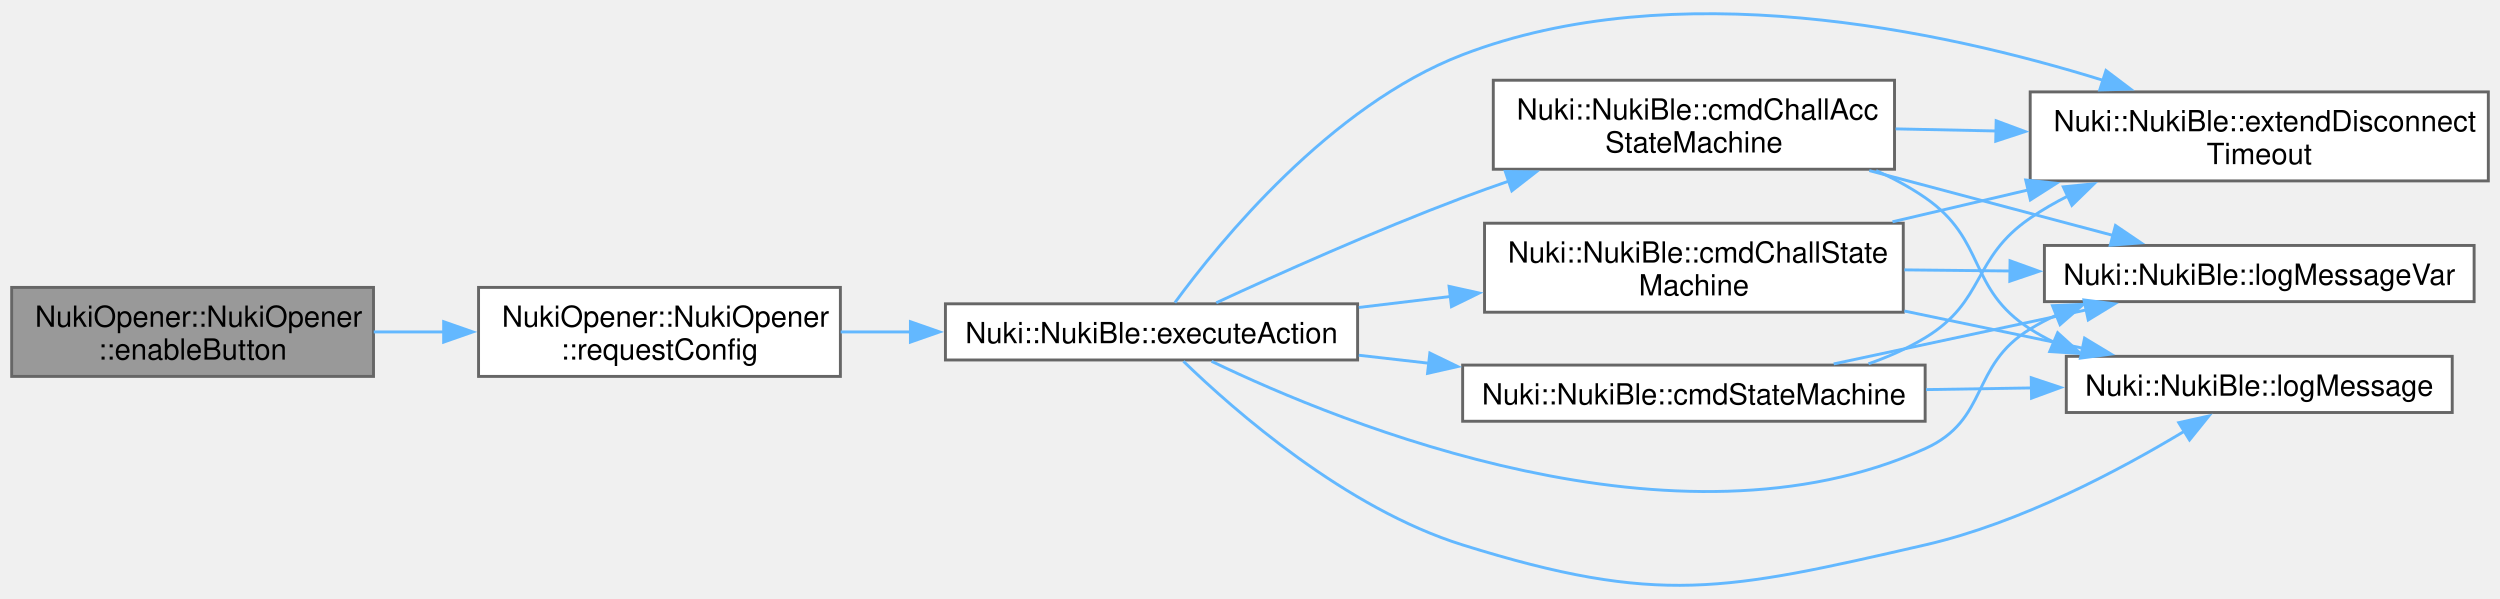
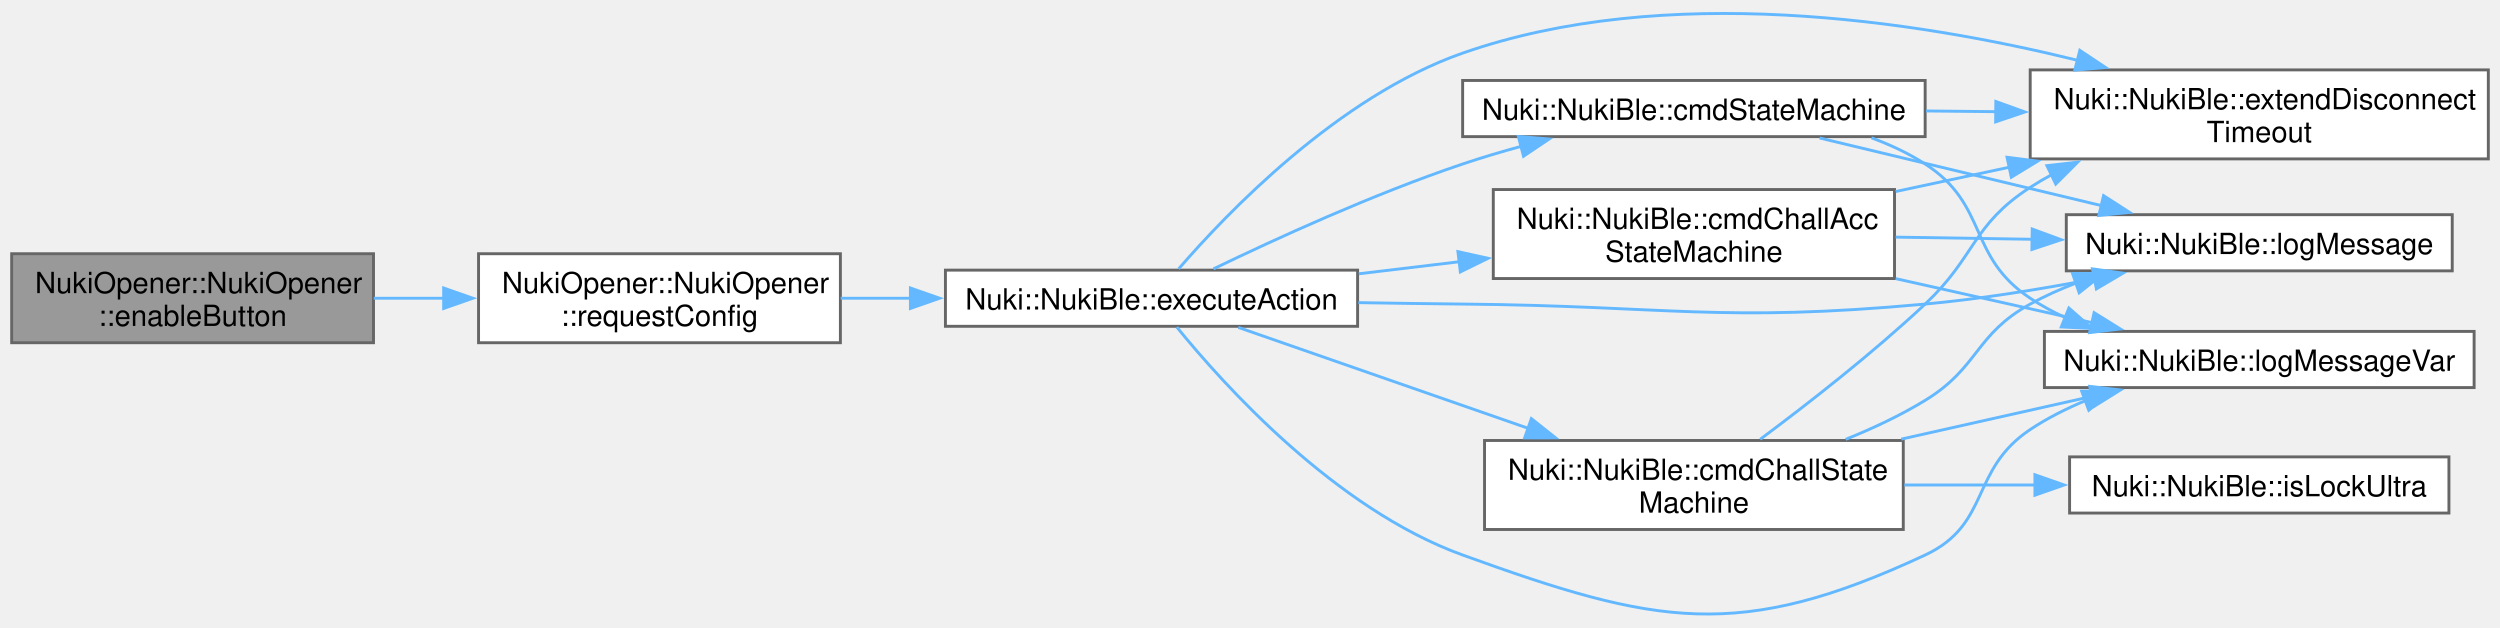
- <svg xmlns="http://www.w3.org/2000/svg" xmlns:xlink="http://www.w3.org/1999/xlink" width="857pt" height="205pt" viewBox="0.00 0.00 856.75 204.75">
-   <g id="graph0" class="graph" transform="scale(1 1) rotate(0) translate(4 200.75)">
+ <svg xmlns="http://www.w3.org/2000/svg" xmlns:xlink="http://www.w3.org/1999/xlink" width="857pt" height="215pt" viewBox="0.00 0.00 856.75 214.53">
+   <g id="graph0" class="graph" transform="scale(1 1) rotate(0) translate(4 210.53)">
    <g id="Node000001" class="node">
      <g id="a_Node000001">
        <a xlink:title="Gets the current config from the opener, updates the enable button parameter and sends the new config...">
-           <polygon fill="#999999" stroke="#666666" points="124,-102.35 0,-102.35 0,-71.85 124,-71.85 124,-102.35" />
-           <text text-anchor="start" x="8" y="-88.85" font-family="Helvetica,sans-Serif" font-size="10.00">NukiOpener::NukiOpener</text>
-           <text text-anchor="middle" x="62" y="-77.6" font-family="Helvetica,sans-Serif" font-size="10.00">::enableButton</text>
+           <polygon fill="#999999" stroke="#666666" points="124,-123.78 0,-123.78 0,-93.28 124,-93.28 124,-123.78" />
+           <text text-anchor="start" x="8" y="-110.28" font-family="Helvetica,sans-Serif" font-size="10.00">NukiOpener::NukiOpener</text>
+           <text text-anchor="middle" x="62" y="-99.03" font-family="Helvetica,sans-Serif" font-size="10.00">::enableButton</text>
        </a>
      </g>
    </g>
    <g id="Node000002" class="node">
      <g id="a_Node000002">
        <a xlink:href="class_nuki_opener_1_1_nuki_opener.html#ae0e0e3fef5bdadbbfe58d2eaa74f74dc" target="_top" xlink:title="Requests config from Opener via BLE.">
-           <polygon fill="white" stroke="#666666" points="284,-102.35 160,-102.35 160,-71.85 284,-71.85 284,-102.35" />
-           <text text-anchor="start" x="168" y="-88.85" font-family="Helvetica,sans-Serif" font-size="10.00">NukiOpener::NukiOpener</text>
-           <text text-anchor="middle" x="222" y="-77.6" font-family="Helvetica,sans-Serif" font-size="10.00">::requestConfig</text>
+           <polygon fill="white" stroke="#666666" points="284,-123.78 160,-123.78 160,-93.28 284,-93.28 284,-123.78" />
+           <text text-anchor="start" x="168" y="-110.28" font-family="Helvetica,sans-Serif" font-size="10.00">NukiOpener::NukiOpener</text>
+           <text text-anchor="middle" x="222" y="-99.03" font-family="Helvetica,sans-Serif" font-size="10.00">::requestConfig</text>
        </a>
      </g>
    </g>
    <g id="edge1_Node000001_Node000002" class="edge">
      <g id="a_edge1_Node000001_Node000002">
        <a xlink:title=" ">
-           <path fill="none" stroke="#63b8ff" d="M124.09,-87.1C132,-87.1 140.16,-87.1 148.23,-87.1" />
-           <polygon fill="#63b8ff" stroke="#63b8ff" points="148.04,-90.6 158.04,-87.1 148.04,-83.6 148.04,-90.6" />
+           <path fill="none" stroke="#63b8ff" d="M124.09,-108.53C132,-108.53 140.16,-108.53 148.23,-108.53" />
+           <polygon fill="#63b8ff" stroke="#63b8ff" points="148.04,-112.03 158.04,-108.53 148.04,-105.03 148.04,-112.03" />
        </a>
      </g>
    </g>
    <g id="Node000003" class="node">
      <g id="a_Node000003">
        <a xlink:href="class_nuki_1_1_nuki_ble.html#af1f1e299e8d97e053bba80e92ba285d6" target="_top" xlink:title=" ">
-           <polygon fill="white" stroke="#666666" points="461.25,-96.73 320,-96.73 320,-77.48 461.25,-77.48 461.25,-96.73" />
-           <text text-anchor="middle" x="390.62" y="-83.23" font-family="Helvetica,sans-Serif" font-size="10.00">Nuki::NukiBle::executeAction</text>
+           <polygon fill="white" stroke="#666666" points="461.25,-118.16 320,-118.16 320,-98.91 461.25,-98.91 461.25,-118.16" />
+           <text text-anchor="middle" x="390.62" y="-104.66" font-family="Helvetica,sans-Serif" font-size="10.00">Nuki::NukiBle::executeAction</text>
        </a>
      </g>
    </g>
    <g id="edge2_Node000002_Node000003" class="edge">
      <g id="a_edge2_Node000002_Node000003">
        <a xlink:title=" ">
-           <path fill="none" stroke="#63b8ff" d="M284.1,-87.1C291.93,-87.1 300.04,-87.1 308.12,-87.1" />
-           <polygon fill="#63b8ff" stroke="#63b8ff" points="308,-90.6 318,-87.1 308,-83.6 308,-90.6" />
+           <path fill="none" stroke="#63b8ff" d="M284.1,-108.53C291.93,-108.53 300.04,-108.53 308.12,-108.53" />
+           <polygon fill="#63b8ff" stroke="#63b8ff" points="308,-112.03 318,-108.53 308,-105.03 308,-112.03" />
        </a>
      </g>
    </g>
    <g id="Node000004" class="node">
      <g id="a_Node000004">
        <a xlink:href="class_nuki_1_1_nuki_ble.html#ada0f3beebd95d35c122e25dd3f9eb886" target="_top" xlink:title=" ">
-           <polygon fill="white" stroke="#666666" points="645.25,-173.35 507.75,-173.35 507.75,-142.85 645.25,-142.85 645.25,-173.35" />
-           <text text-anchor="start" x="515.75" y="-159.85" font-family="Helvetica,sans-Serif" font-size="10.00">Nuki::NukiBle::cmdChallAcc</text>
-           <text text-anchor="middle" x="576.5" y="-148.6" font-family="Helvetica,sans-Serif" font-size="10.00">StateMachine</text>
+           <polygon fill="white" stroke="#666666" points="645.25,-145.78 507.75,-145.78 507.75,-115.28 645.25,-115.28 645.25,-145.78" />
+           <text text-anchor="start" x="515.75" y="-132.28" font-family="Helvetica,sans-Serif" font-size="10.00">Nuki::NukiBle::cmdChallAcc</text>
+           <text text-anchor="middle" x="576.5" y="-121.03" font-family="Helvetica,sans-Serif" font-size="10.00">StateMachine</text>
        </a>
      </g>
    </g>
    <g id="edge3_Node000003_Node000004" class="edge">
      <g id="a_edge3_Node000003_Node000004">
        <a xlink:title=" ">
-           <path fill="none" stroke="#63b8ff" d="M412.81,-97.09C433.95,-106.87 467.49,-121.9 497.25,-133.1 502.46,-135.06 507.89,-137 513.37,-138.89" />
-           <polygon fill="#63b8ff" stroke="#63b8ff" points="511.86,-142.08 522.46,-141.95 514.1,-135.44 511.86,-142.08" />
+           <path fill="none" stroke="#63b8ff" d="M461.66,-116.91C472.93,-118.26 484.66,-119.66 496.13,-121.04" />
+           <polygon fill="#63b8ff" stroke="#63b8ff" points="495.63,-124.5 505.97,-122.21 496.46,-117.55 495.63,-124.5" />
        </a>
      </g>
    </g>
    <g id="Node000005" class="node">
      <g id="a_Node000005">
        <a xlink:href="class_nuki_1_1_nuki_ble.html#a6e8fca90c04249660dce6cb993eb4495" target="_top" xlink:title=" ">
-           <polygon fill="white" stroke="#666666" points="848.75,-169.35 691.75,-169.35 691.75,-138.85 848.75,-138.85 848.75,-169.35" />
-           <text text-anchor="start" x="699.75" y="-155.85" font-family="Helvetica,sans-Serif" font-size="10.00">Nuki::NukiBle::extendDisconnect</text>
-           <text text-anchor="middle" x="770.25" y="-144.6" font-family="Helvetica,sans-Serif" font-size="10.00">Timeout</text>
-         </a>
-       </g>
-     </g>
-     <g id="edge15_Node000003_Node000005" class="edge">
-       <g id="a_edge15_Node000003_Node000005">
-         <a xlink:title=" ">
-           <path fill="none" stroke="#63b8ff" d="M398.64,-97.14C413.79,-117.83 451.89,-164.7 497.25,-182.1 569.76,-209.91 660.67,-190.75 716.86,-173.28" />
-           <polygon fill="#63b8ff" stroke="#63b8ff" points="717.72,-176.68 726.18,-170.29 715.58,-170.02 717.72,-176.68" />
+           <polygon fill="white" stroke="#666666" points="848.75,-186.78 691.75,-186.78 691.75,-156.28 848.75,-156.28 848.75,-186.78" />
+           <text text-anchor="start" x="699.75" y="-173.28" font-family="Helvetica,sans-Serif" font-size="10.00">Nuki::NukiBle::extendDisconnect</text>
+           <text text-anchor="middle" x="770.25" y="-162.03" font-family="Helvetica,sans-Serif" font-size="10.00">Timeout</text>
+         </a>
+       </g>
+     </g>
+     <g id="edge16_Node000003_Node000005" class="edge">
+       <g id="a_edge16_Node000003_Node000005">
+         <a xlink:title=" ">
+           <path fill="none" stroke="#63b8ff" d="M399.91,-118.58C416.2,-137.45 454.56,-177.63 497.25,-192.53 566.63,-216.76 651.82,-203.9 708.18,-190.02" />
+           <polygon fill="#63b8ff" stroke="#63b8ff" points="708.76,-193.48 717.58,-187.61 707.03,-186.7 708.76,-193.48" />
        </a>
      </g>
    </g>
    <g id="Node000006" class="node">
      <g id="a_Node000006">
        <a xlink:href="class_nuki_1_1_nuki_ble.html#ac7ce691d9c3e586474655d1663eb2e20" target="_top" xlink:title=" ">
-           <polygon fill="white" stroke="#666666" points="836.38,-78.73 704.12,-78.73 704.12,-59.48 836.38,-59.48 836.38,-78.73" />
-           <text text-anchor="middle" x="770.25" y="-65.23" font-family="Helvetica,sans-Serif" font-size="10.00">Nuki::NukiBle::logMessage</text>
-         </a>
-       </g>
-     </g>
-     <g id="edge16_Node000003_Node000006" class="edge">
-       <g id="a_edge16_Node000003_Node000006">
-         <a xlink:title=" ">
-           <path fill="none" stroke="#63b8ff" d="M401.56,-77.03C419.03,-60.1 457.24,-26.58 497.25,-14.1 564.5,6.88 587.09,1.66 655.75,-14.1 688.36,-21.59 722.48,-39.73 744.69,-53.14" />
-           <polygon fill="#63b8ff" stroke="#63b8ff" points="742.66,-56 753,-58.3 746.35,-50.06 742.66,-56" />
+           <polygon fill="white" stroke="#666666" points="836.38,-137.16 704.12,-137.16 704.12,-117.91 836.38,-117.91 836.38,-137.16" />
+           <text text-anchor="middle" x="770.25" y="-123.66" font-family="Helvetica,sans-Serif" font-size="10.00">Nuki::NukiBle::logMessage</text>
+         </a>
+       </g>
+     </g>
+     <g id="edge17_Node000003_Node000006" class="edge">
+       <g id="a_edge17_Node000003_Node000006">
+         <a xlink:title=" ">
+           <path fill="none" stroke="#63b8ff" d="M461.51,-107.02C473.43,-106.82 485.7,-106.64 497.25,-106.53 567.69,-105.87 585.6,-100.1 655.75,-106.53 674.84,-108.28 695.51,-111.66 713.91,-115.2" />
+           <polygon fill="#63b8ff" stroke="#63b8ff" points="713.07,-118.6 723.56,-117.12 714.43,-111.73 713.07,-118.6" />
        </a>
      </g>
    </g>
    <g id="Node000007" class="node">
      <g id="a_Node000007">
        <a xlink:href="class_nuki_1_1_nuki_ble.html#af3650133f46aeca48a5f01b95d23ab71" target="_top" xlink:title=" ">
-           <polygon fill="white" stroke="#666666" points="843.88,-116.73 696.62,-116.73 696.62,-97.48 843.88,-97.48 843.88,-116.73" />
-           <text text-anchor="middle" x="770.25" y="-103.23" font-family="Helvetica,sans-Serif" font-size="10.00">Nuki::NukiBle::logMessageVar</text>
-         </a>
-       </g>
-     </g>
-     <g id="edge17_Node000003_Node000007" class="edge">
-       <g id="a_edge17_Node000003_Node000007">
-         <a xlink:title=" ">
-           <path fill="none" stroke="#63b8ff" d="M411.2,-77.03C456.43,-55.24 570.83,-8.66 655.75,-47.1 677.84,-57.1 671.02,-75.52 691.75,-88.1 694.68,-89.88 697.76,-91.49 700.94,-92.95" />
-           <polygon fill="#63b8ff" stroke="#63b8ff" points="699.38,-96.09 709.97,-96.55 701.98,-89.59 699.38,-96.09" />
+           <polygon fill="white" stroke="#666666" points="843.88,-97.16 696.62,-97.16 696.62,-77.91 843.88,-77.91 843.88,-97.16" />
+           <text text-anchor="middle" x="770.25" y="-83.66" font-family="Helvetica,sans-Serif" font-size="10.00">Nuki::NukiBle::logMessageVar</text>
+         </a>
+       </g>
+     </g>
+     <g id="edge18_Node000003_Node000007" class="edge">
+       <g id="a_edge18_Node000003_Node000007">
+         <a xlink:title=" ">
+           <path fill="none" stroke="#63b8ff" d="M399.3,-98.62C415.11,-79.14 453.49,-36.37 497.25,-20.53 563.49,3.44 591.92,9.27 655.75,-20.53 678.33,-31.08 671,-49.73 691.75,-63.53 697.6,-67.42 704.11,-70.71 710.8,-73.48" />
+           <polygon fill="#63b8ff" stroke="#63b8ff" points="709.39,-76.69 719.99,-76.89 711.83,-70.13 709.39,-76.69" />
        </a>
      </g>
    </g>
    <g id="Node000008" class="node">
      <g id="a_Node000008">
        <a xlink:href="class_nuki_1_1_nuki_ble.html#a59169a9f492793762e3c6ba39b611b07" target="_top" xlink:title=" ">
-           <polygon fill="white" stroke="#666666" points="648.25,-124.35 504.75,-124.35 504.75,-93.85 648.25,-93.85 648.25,-124.35" />
-           <text text-anchor="start" x="512.75" y="-110.85" font-family="Helvetica,sans-Serif" font-size="10.00">Nuki::NukiBle::cmdChallState</text>
-           <text text-anchor="middle" x="576.5" y="-99.6" font-family="Helvetica,sans-Serif" font-size="10.00">Machine</text>
+           <polygon fill="white" stroke="#666666" points="648.25,-59.78 504.75,-59.78 504.75,-29.28 648.25,-29.28 648.25,-59.78" />
+           <text text-anchor="start" x="512.75" y="-46.28" font-family="Helvetica,sans-Serif" font-size="10.00">Nuki::NukiBle::cmdChallState</text>
+           <text text-anchor="middle" x="576.5" y="-35.03" font-family="Helvetica,sans-Serif" font-size="10.00">Machine</text>
        </a>
      </g>
    </g>
    <g id="edge7_Node000003_Node000008" class="edge">
      <g id="a_edge7_Node000003_Node000008">
        <a xlink:title=" ">
-           <path fill="none" stroke="#63b8ff" d="M461.66,-95.48C471.95,-96.71 482.62,-97.99 493.13,-99.25" />
-           <polygon fill="#63b8ff" stroke="#63b8ff" points="492.59,-102.71 502.93,-100.42 493.42,-95.76 492.59,-102.71" />
+           <path fill="none" stroke="#63b8ff" d="M420.36,-98.53C446.85,-89.31 486.93,-75.36 519.71,-63.95" />
+           <polygon fill="#63b8ff" stroke="#63b8ff" points="520.8,-67.28 529.09,-60.69 518.49,-60.67 520.8,-67.28" />
+         </a>
+       </g>
+     </g>
+     <g id="Node000010" class="node">
+       <g id="a_Node000010">
+         <a xlink:href="class_nuki_1_1_nuki_ble.html#ad135bb1455665decfddff67772c1d411" target="_top" xlink:title=" ">
+           <polygon fill="white" stroke="#666666" points="655.75,-183.16 497.25,-183.16 497.25,-163.91 655.75,-163.91 655.75,-183.16" />
+           <text text-anchor="middle" x="576.5" y="-169.66" font-family="Helvetica,sans-Serif" font-size="10.00">Nuki::NukiBle::cmdStateMachine</text>
+         </a>
+       </g>
+     </g>
+     <g id="edge12_Node000003_Node000010" class="edge">
+       <g id="a_edge12_Node000003_Node000010">
+         <a xlink:title=" ">
+           <path fill="none" stroke="#63b8ff" d="M411.86,-118.59C432.82,-128.72 466.73,-144.27 497.25,-154.53 503.77,-156.73 510.68,-158.78 517.58,-160.66" />
+           <polygon fill="#63b8ff" stroke="#63b8ff" points="516.34,-163.96 526.9,-163.1 518.11,-157.19 516.34,-163.96" />
+         </a>
+       </g>
+     </g>
+     <g id="edge4_Node000004_Node000005" class="edge">
+       <g id="a_edge4_Node000004_Node000005">
+         <a xlink:title=" ">
+           <path fill="none" stroke="#63b8ff" d="M645.64,-145.1C658.34,-147.82 671.75,-150.69 684.87,-153.49" />
+           <polygon fill="#63b8ff" stroke="#63b8ff" points="683.81,-156.84 694.32,-155.51 685.27,-150 683.81,-156.84" />
+         </a>
+       </g>
+     </g>
+     <g id="edge5_Node000004_Node000006" class="edge">
+       <g id="a_edge5_Node000004_Node000006">
+         <a xlink:title=" ">
+           <path fill="none" stroke="#63b8ff" d="M645.64,-129.47C660.89,-129.23 677.16,-128.97 692.72,-128.73" />
+           <polygon fill="#63b8ff" stroke="#63b8ff" points="692.44,-132.24 702.38,-128.58 692.33,-125.24 692.44,-132.24" />
+         </a>
+       </g>
+     </g>
+     <g id="edge6_Node000004_Node000007" class="edge">
+       <g id="a_edge6_Node000004_Node000007">
+         <a xlink:title=" ">
+           <path fill="none" stroke="#63b8ff" d="M645.64,-115.25C667.73,-110.3 691.95,-104.87 713.07,-100.13" />
+           <polygon fill="#63b8ff" stroke="#63b8ff" points="713.65,-103.59 722.64,-97.99 712.11,-96.76 713.65,-103.59" />
+         </a>
+       </g>
+     </g>
+     <g id="edge8_Node000008_Node000005" class="edge">
+       <g id="a_edge8_Node000008_Node000005">
+         <a xlink:title=" ">
+           <path fill="none" stroke="#63b8ff" d="M599.22,-60.19C615.38,-72.21 637.68,-89.57 655.75,-106.53 673.18,-122.91 671.68,-133.53 691.75,-146.53 694.14,-148.08 696.63,-149.54 699.19,-150.91" />
+           <polygon fill="#63b8ff" stroke="#63b8ff" points="697.48,-153.97 708.01,-155.15 700.51,-147.66 697.48,-153.97" />
+         </a>
+       </g>
+     </g>
+     <g id="edge10_Node000008_Node000006" class="edge">
+       <g id="a_edge10_Node000008_Node000006">
+         <a xlink:title=" ">
+           <path fill="none" stroke="#63b8ff" d="M628.52,-60.17C637.88,-63.94 647.34,-68.4 655.75,-73.53 674.27,-84.85 672.74,-96.06 691.75,-106.53 696.74,-109.28 702.1,-111.68 707.6,-113.78" />
+           <polygon fill="#63b8ff" stroke="#63b8ff" points="706.25,-117.02 716.84,-116.97 708.53,-110.4 706.25,-117.02" />
+         </a>
+       </g>
+     </g>
+     <g id="edge11_Node000008_Node000007" class="edge">
+       <g id="a_edge11_Node000008_Node000007">
+         <a xlink:title=" ">
+           <path fill="none" stroke="#63b8ff" d="M647.54,-60.24C669.11,-65.08 692.57,-70.34 713.09,-74.94" />
+           <polygon fill="#63b8ff" stroke="#63b8ff" points="712.15,-78.32 722.67,-77.09 713.68,-71.49 712.15,-78.32" />
        </a>
      </g>
    </g>
    <g id="Node000009" class="node">
      <g id="a_Node000009">
-         <a xlink:href="class_nuki_1_1_nuki_ble.html#ad135bb1455665decfddff67772c1d411" target="_top" xlink:title=" ">
-           <polygon fill="white" stroke="#666666" points="655.75,-75.73 497.25,-75.73 497.25,-56.48 655.75,-56.48 655.75,-75.73" />
-           <text text-anchor="middle" x="576.5" y="-62.23" font-family="Helvetica,sans-Serif" font-size="10.00">Nuki::NukiBle::cmdStateMachine</text>
-         </a>
-       </g>
-     </g>
-     <g id="edge11_Node000003_Node000009" class="edge">
-       <g id="a_edge11_Node000003_Node000009">
-         <a xlink:title=" ">
-           <path fill="none" stroke="#63b8ff" d="M461.66,-79.1C469.53,-78.21 477.62,-77.28 485.69,-76.36" />
-           <polygon fill="#63b8ff" stroke="#63b8ff" points="486.01,-79.85 495.55,-75.23 485.22,-72.89 486.01,-79.85" />
-         </a>
-       </g>
-     </g>
-     <g id="edge4_Node000004_Node000005" class="edge">
-       <g id="a_edge4_Node000004_Node000005">
-         <a xlink:title=" ">
-           <path fill="none" stroke="#63b8ff" d="M645.64,-156.68C656.79,-156.45 668.47,-156.2 680.03,-155.96" />
-           <polygon fill="#63b8ff" stroke="#63b8ff" points="680.08,-159.46 690.01,-155.76 679.94,-152.46 680.08,-159.46" />
-         </a>
-       </g>
-     </g>
-     <g id="edge5_Node000004_Node000006" class="edge">
-       <g id="a_edge5_Node000004_Node000006">
-         <a xlink:title=" ">
-           <path fill="none" stroke="#63b8ff" d="M638.97,-142.38C644.88,-139.73 650.58,-136.66 655.75,-133.1 676.85,-118.58 670.16,-101.89 691.75,-88.1 694.34,-86.45 697.07,-84.94 699.88,-83.56" />
-           <polygon fill="#63b8ff" stroke="#63b8ff" points="701.16,-86.82 709.01,-79.7 698.44,-80.37 701.16,-86.82" />
-         </a>
-       </g>
-     </g>
-     <g id="edge6_Node000004_Node000007" class="edge">
-       <g id="a_edge6_Node000004_Node000007">
-         <a xlink:title=" ">
-           <path fill="none" stroke="#63b8ff" d="M636.6,-142.38C663.44,-135.25 694.81,-126.9 720.3,-120.12" />
-           <polygon fill="#63b8ff" stroke="#63b8ff" points="720.97,-123.56 729.74,-117.61 719.18,-116.8 720.97,-123.56" />
-         </a>
-       </g>
-     </g>
-     <g id="edge8_Node000008_Node000005" class="edge">
-       <g id="a_edge8_Node000008_Node000005">
-         <a xlink:title=" ">
-           <path fill="none" stroke="#63b8ff" d="M644.56,-124.84C659.6,-128.37 675.68,-132.14 691.12,-135.77" />
-           <polygon fill="#63b8ff" stroke="#63b8ff" points="690.21,-139.15 700.75,-138.03 691.81,-132.33 690.21,-139.15" />
-         </a>
-       </g>
-     </g>
-     <g id="edge9_Node000008_Node000006" class="edge">
-       <g id="a_edge9_Node000008_Node000006">
-         <a xlink:title=" ">
-           <path fill="none" stroke="#63b8ff" d="M648.63,-94.26C668.76,-90.06 690.46,-85.54 709.83,-81.5" />
-           <polygon fill="#63b8ff" stroke="#63b8ff" points="710.38,-84.96 719.45,-79.49 708.95,-78.11 710.38,-84.96" />
-         </a>
-       </g>
-     </g>
-     <g id="edge10_Node000008_Node000007" class="edge">
-       <g id="a_edge10_Node000008_Node000007">
-         <a xlink:title=" ">
-           <path fill="none" stroke="#63b8ff" d="M648.63,-108.36C660.42,-108.24 672.75,-108.11 684.83,-107.98" />
-           <polygon fill="#63b8ff" stroke="#63b8ff" points="684.84,-111.48 694.8,-107.88 684.76,-104.48 684.84,-111.48" />
-         </a>
-       </g>
-     </g>
-     <g id="edge12_Node000009_Node000005" class="edge">
-       <g id="a_edge12_Node000009_Node000005">
-         <a xlink:title=" ">
-           <path fill="none" stroke="#63b8ff" d="M636.34,-76.18C643.14,-78.55 649.77,-81.48 655.75,-85.1 676.5,-97.66 671.71,-112.44 691.75,-126.1 695.85,-128.9 700.26,-131.45 704.83,-133.77" />
-           <polygon fill="#63b8ff" stroke="#63b8ff" points="703.08,-136.82 713.62,-137.86 706.03,-130.47 703.08,-136.82" />
-         </a>
-       </g>
-     </g>
-     <g id="edge13_Node000009_Node000006" class="edge">
-       <g id="a_edge13_Node000009_Node000006">
-         <a xlink:title=" ">
-           <path fill="none" stroke="#63b8ff" d="M656.05,-67.33C668.04,-67.52 680.4,-67.71 692.36,-67.9" />
-           <polygon fill="#63b8ff" stroke="#63b8ff" points="692.1,-71.4 702.16,-68.05 692.21,-64.4 692.1,-71.4" />
-         </a>
-       </g>
-     </g>
-     <g id="edge14_Node000009_Node000007" class="edge">
-       <g id="a_edge14_Node000009_Node000007">
-         <a xlink:title=" ">
-           <path fill="none" stroke="#63b8ff" d="M624.41,-76.13C650.52,-81.72 683.27,-88.72 711.01,-94.65" />
-           <polygon fill="#63b8ff" stroke="#63b8ff" points="710.17,-98.05 720.68,-96.72 711.64,-91.2 710.17,-98.05" />
+         <a xlink:href="class_nuki_1_1_nuki_ble.html#a25207bb564a4b54b8dd8c872177b53a7" target="_top" xlink:title="Returns if BLE is pairing/paired/connected with a Smart Lock Ultra.">
+           <polygon fill="white" stroke="#666666" points="835.25,-54.16 705.25,-54.16 705.25,-34.91 835.25,-34.91 835.25,-54.16" />
+           <text text-anchor="middle" x="770.25" y="-40.66" font-family="Helvetica,sans-Serif" font-size="10.00">Nuki::NukiBle::isLockUltra</text>
+         </a>
+       </g>
+     </g>
+     <g id="edge9_Node000008_Node000009" class="edge">
+       <g id="a_edge9_Node000008_Node000009">
+         <a xlink:title=" ">
+           <path fill="none" stroke="#63b8ff" d="M648.63,-44.53C663.32,-44.53 678.85,-44.53 693.69,-44.53" />
+           <polygon fill="#63b8ff" stroke="#63b8ff" points="693.37,-48.03 703.37,-44.53 693.37,-41.03 693.37,-48.03" />
+         </a>
+       </g>
+     </g>
+     <g id="edge13_Node000010_Node000005" class="edge">
+       <g id="a_edge13_Node000010_Node000005">
+         <a xlink:title=" ">
+           <path fill="none" stroke="#63b8ff" d="M656.05,-172.71C663.99,-172.63 672.1,-172.55 680.14,-172.46" />
+           <polygon fill="#63b8ff" stroke="#63b8ff" points="679.97,-175.96 689.93,-172.36 679.9,-168.97 679.97,-175.96" />
+         </a>
+       </g>
+     </g>
+     <g id="edge14_Node000010_Node000006" class="edge">
+       <g id="a_edge14_Node000010_Node000006">
+         <a xlink:title=" ">
+           <path fill="none" stroke="#63b8ff" d="M619.58,-163.44C648.05,-156.61 685.89,-147.53 716.39,-140.21" />
+           <polygon fill="#63b8ff" stroke="#63b8ff" points="716.89,-143.69 725.8,-137.96 715.26,-136.89 716.89,-143.69" />
+         </a>
+       </g>
+     </g>
+     <g id="edge15_Node000010_Node000007" class="edge">
+       <g id="a_edge15_Node000010_Node000007">
+         <a xlink:title=" ">
+           <path fill="none" stroke="#63b8ff" d="M637.36,-163.49C643.83,-161.11 650.11,-158.17 655.75,-154.53 677.57,-140.47 670.12,-122.88 691.75,-108.53 695.5,-106.05 699.53,-103.85 703.72,-101.92" />
+           <polygon fill="#63b8ff" stroke="#63b8ff" points="705.01,-105.17 712.97,-98.19 702.39,-98.68 705.01,-105.17" />
        </a>
      </g>
    </g>
  </g>
</svg>
